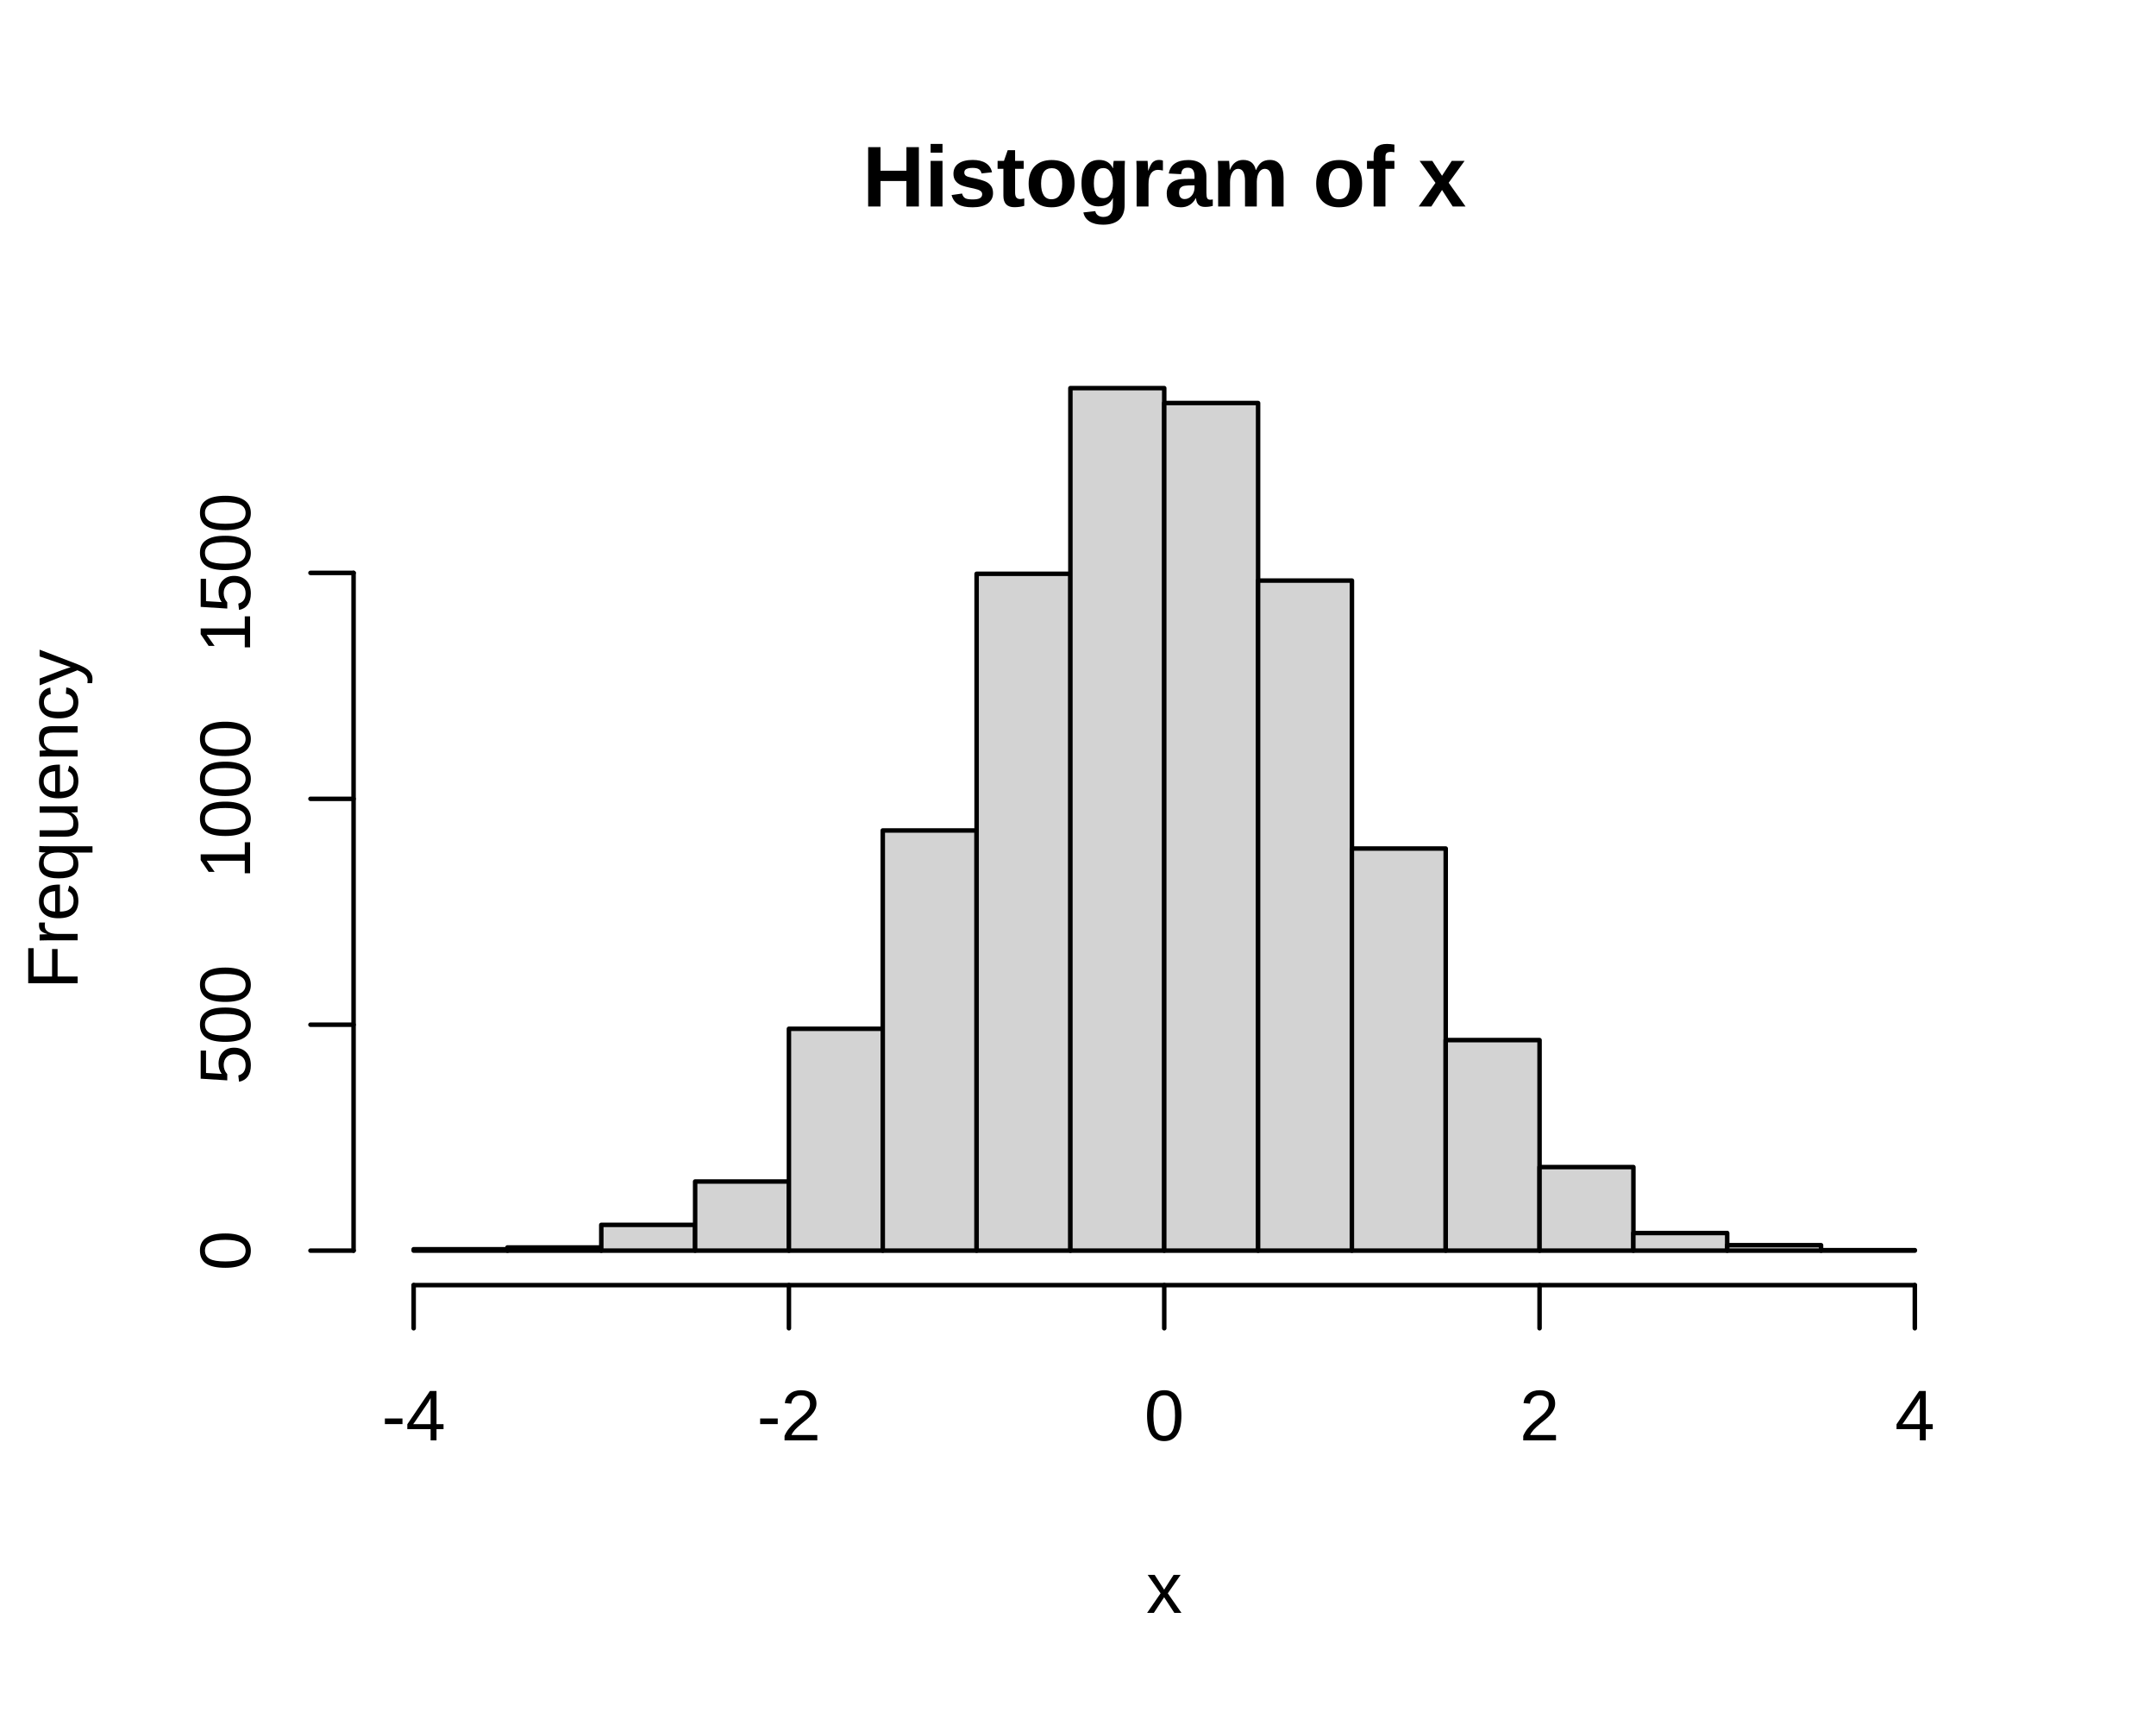
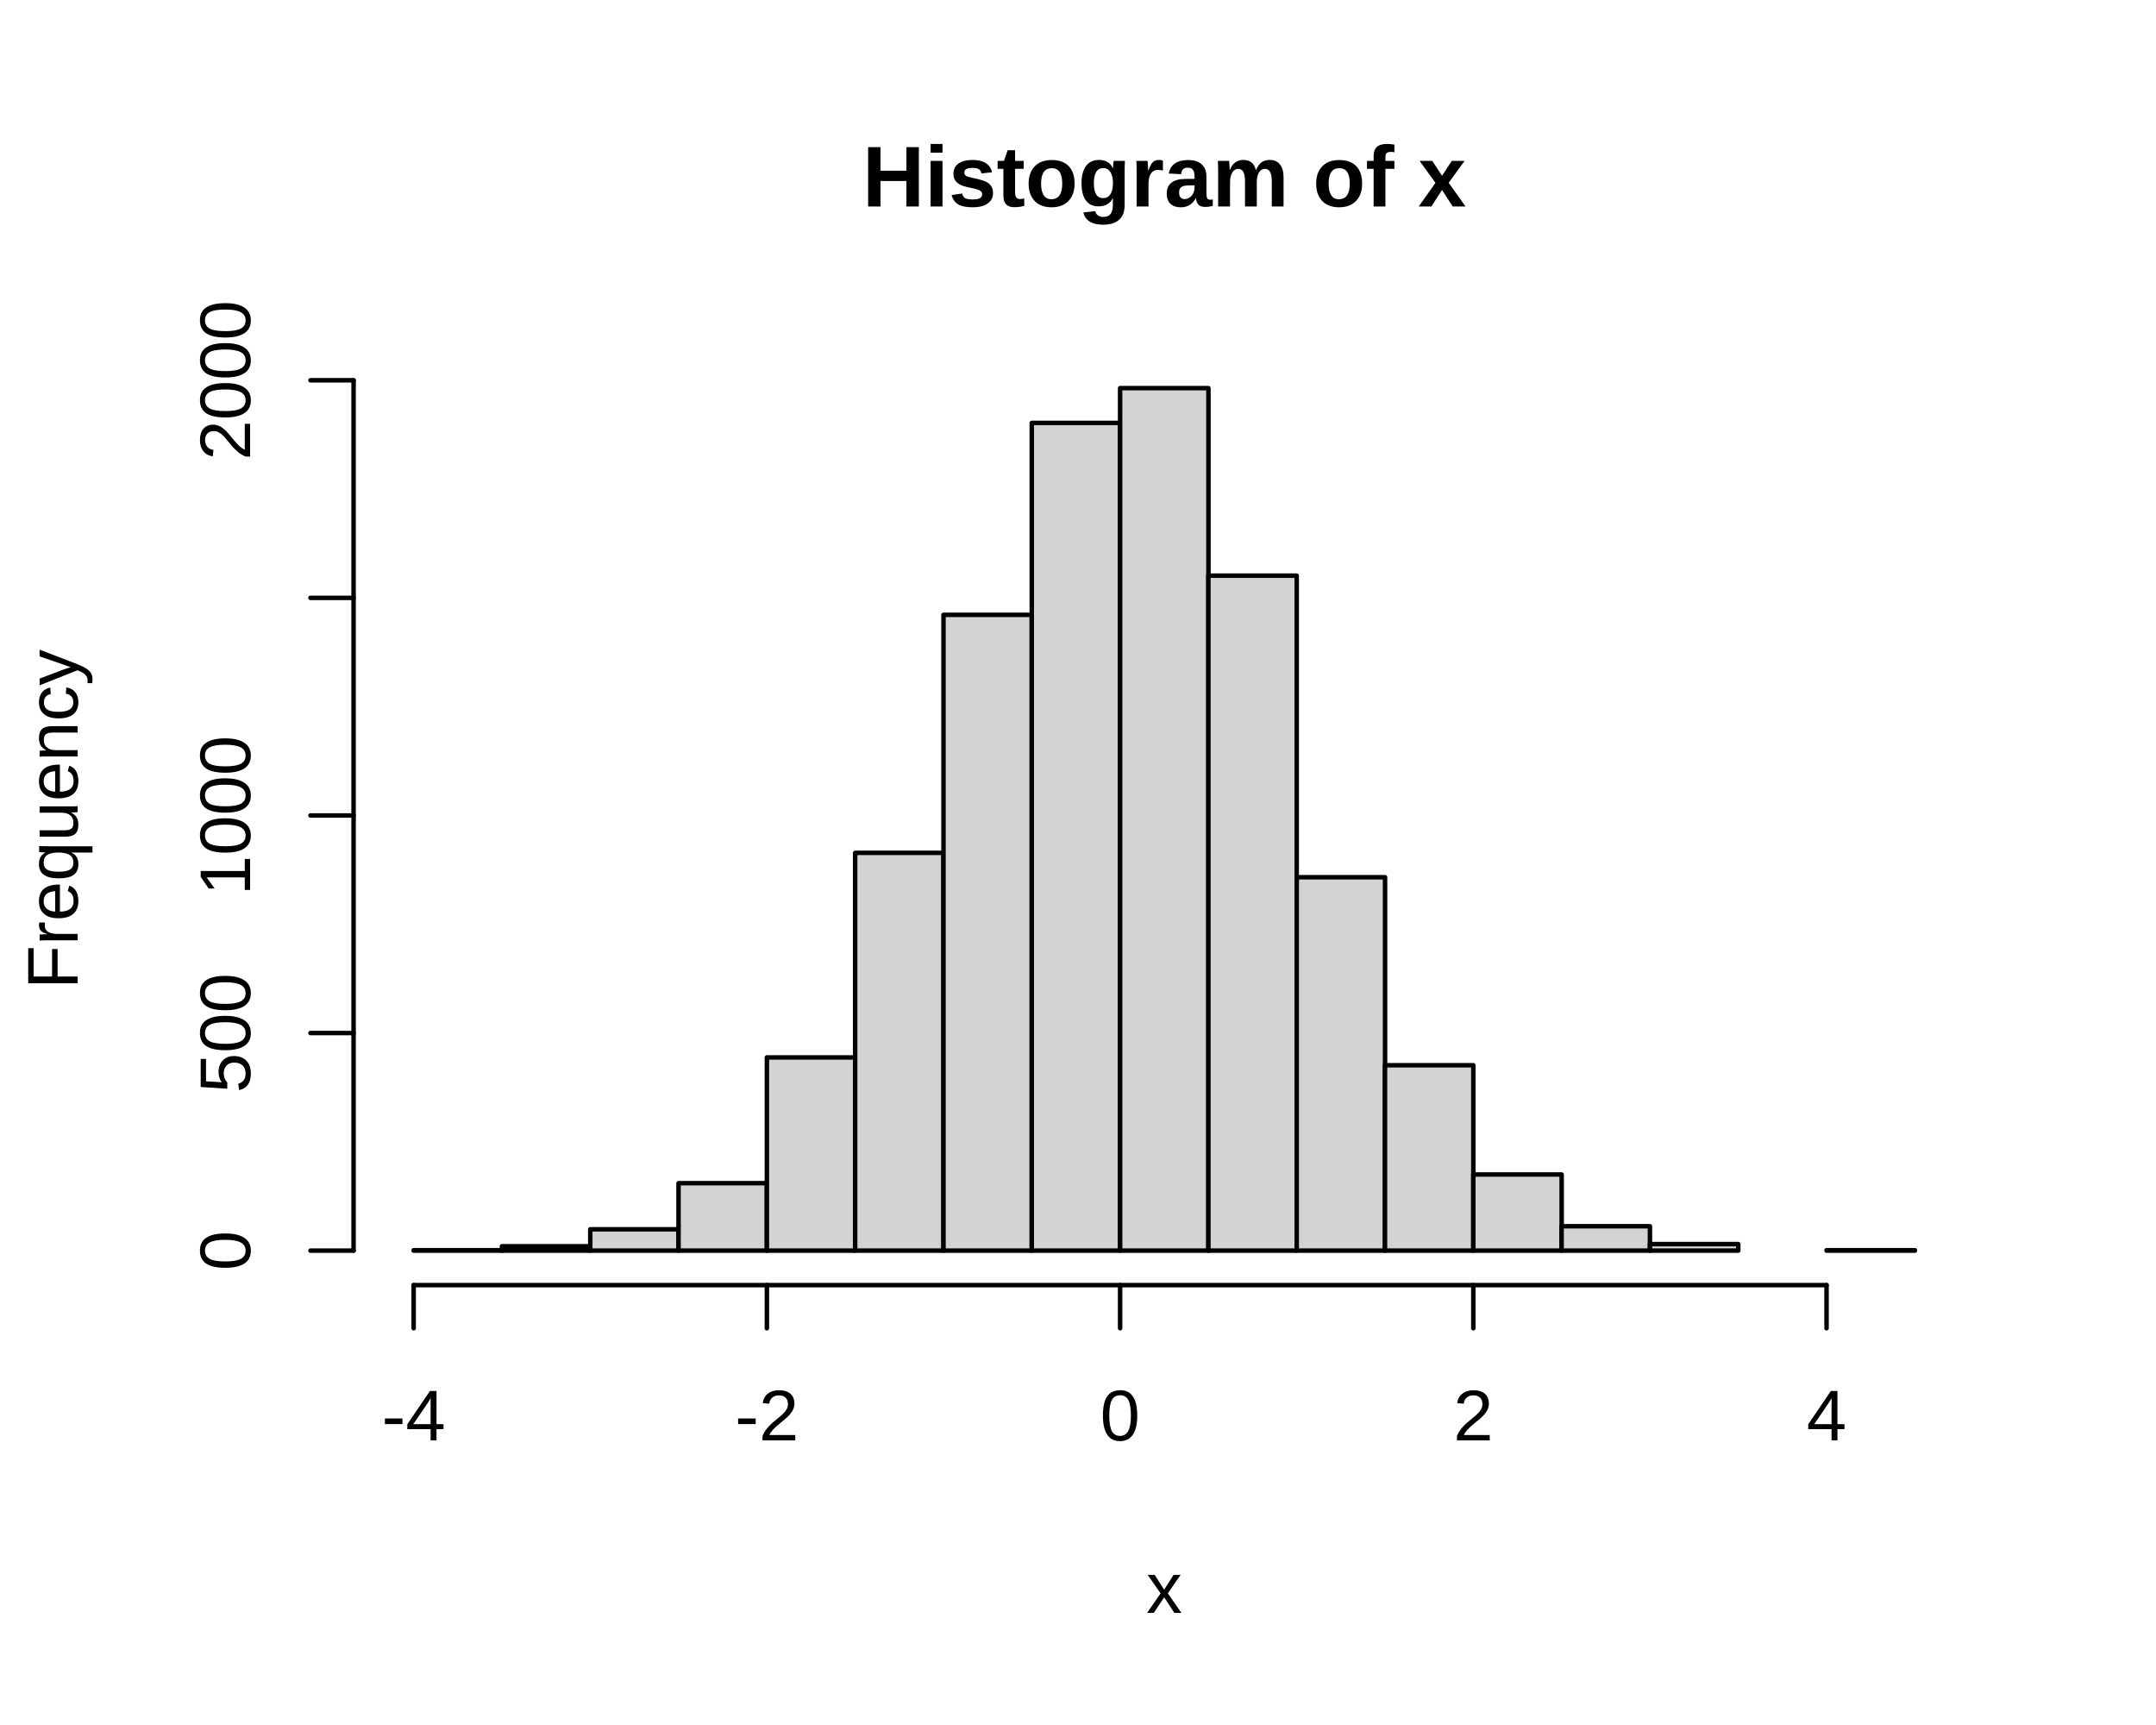
<svg xmlns="http://www.w3.org/2000/svg" width="360.00pt" height="288.00pt" viewBox="0 0 360.00 288.00">
  <g class="svglite">
    <defs>
      <style type="text/css">
    .svglite line, .svglite polyline, .svglite polygon, .svglite path, .svglite rect, .svglite circle {
      fill: none;
      stroke: #000000;
      stroke-linecap: round;
      stroke-linejoin: round;
      stroke-miterlimit: 10.00;
    }
    .svglite text {
      white-space: pre;
    }
    .svglite g.glyphgroup path {
      fill: inherit;
      stroke: none;
    }
  </style>
    </defs>
    <rect width="100%" height="100%" style="stroke: none; fill: #FFFFFF;" />
    <defs>
      <clipPath id="cpMC4wMHwzNjAuMDB8MC4wMHwyODguMDA=">
        <rect x="0.00" y="0.00" width="360.00" height="288.00" />
      </clipPath>
    </defs>
    <g clip-path="url(#cpMC4wMHwzNjAuMDB8MC4wMHwyODguMDA=)">
      <text x="194.40" y="34.47" text-anchor="middle" style="font-size: 14.40px; font-weight: bold; font-family: &quot;Liberation Sans&quot;;" textLength="100.77px" lengthAdjust="spacingAndGlyphs">Histogram of x</text>
      <text x="194.40" y="269.28" text-anchor="middle" style="font-size: 12.00px; font-family: &quot;Liberation Sans&quot;;" textLength="6.00px" lengthAdjust="spacingAndGlyphs">x</text>
      <text transform="translate(12.96,136.80) rotate(-90)" text-anchor="middle" style="font-size: 12.00px; font-family: &quot;Liberation Sans&quot;;" textLength="56.69px" lengthAdjust="spacingAndGlyphs">Frequency</text>
-       <line x1="69.07" y1="214.56" x2="319.73" y2="214.56" style="stroke-width: 0.75;" />
+       <line x1="69.07" y1="214.56" x2="304.99" y2="214.56" style="stroke-width: 0.75;" />
      <line x1="69.07" y1="214.56" x2="69.07" y2="221.76" style="stroke-width: 0.75;" />
-       <line x1="131.73" y1="214.56" x2="131.73" y2="221.76" style="stroke-width: 0.75;" />
-       <line x1="194.40" y1="214.56" x2="194.40" y2="221.76" style="stroke-width: 0.75;" />
-       <line x1="257.07" y1="214.56" x2="257.07" y2="221.76" style="stroke-width: 0.75;" />
-       <line x1="319.73" y1="214.56" x2="319.73" y2="221.76" style="stroke-width: 0.75;" />
+       <line x1="128.05" y1="214.56" x2="128.05" y2="221.76" style="stroke-width: 0.75;" />
+       <line x1="187.03" y1="214.56" x2="187.03" y2="221.76" style="stroke-width: 0.75;" />
+       <line x1="246.01" y1="214.56" x2="246.01" y2="221.76" style="stroke-width: 0.75;" />
+       <line x1="304.99" y1="214.56" x2="304.99" y2="221.76" style="stroke-width: 0.75;" />
      <text x="69.07" y="240.48" text-anchor="middle" style="font-size: 12.00px; font-family: &quot;Liberation Sans&quot;;" textLength="10.67px" lengthAdjust="spacingAndGlyphs">-4</text>
-       <text x="131.73" y="240.48" text-anchor="middle" style="font-size: 12.00px; font-family: &quot;Liberation Sans&quot;;" textLength="10.67px" lengthAdjust="spacingAndGlyphs">-2</text>
-       <text x="194.40" y="240.48" text-anchor="middle" style="font-size: 12.00px; font-family: &quot;Liberation Sans&quot;;" textLength="6.67px" lengthAdjust="spacingAndGlyphs">0</text>
-       <text x="257.07" y="240.48" text-anchor="middle" style="font-size: 12.00px; font-family: &quot;Liberation Sans&quot;;" textLength="6.67px" lengthAdjust="spacingAndGlyphs">2</text>
-       <text x="319.73" y="240.48" text-anchor="middle" style="font-size: 12.00px; font-family: &quot;Liberation Sans&quot;;" textLength="6.67px" lengthAdjust="spacingAndGlyphs">4</text>
-       <line x1="59.04" y1="208.80" x2="59.04" y2="95.65" style="stroke-width: 0.75;" />
+       <text x="128.05" y="240.48" text-anchor="middle" style="font-size: 12.00px; font-family: &quot;Liberation Sans&quot;;" textLength="10.67px" lengthAdjust="spacingAndGlyphs">-2</text>
+       <text x="187.03" y="240.48" text-anchor="middle" style="font-size: 12.00px; font-family: &quot;Liberation Sans&quot;;" textLength="6.67px" lengthAdjust="spacingAndGlyphs">0</text>
+       <text x="246.01" y="240.48" text-anchor="middle" style="font-size: 12.00px; font-family: &quot;Liberation Sans&quot;;" textLength="6.67px" lengthAdjust="spacingAndGlyphs">2</text>
+       <text x="304.99" y="240.48" text-anchor="middle" style="font-size: 12.00px; font-family: &quot;Liberation Sans&quot;;" textLength="6.67px" lengthAdjust="spacingAndGlyphs">4</text>
+       <line x1="59.04" y1="208.80" x2="59.04" y2="63.49" style="stroke-width: 0.75;" />
      <line x1="59.04" y1="208.80" x2="51.84" y2="208.80" style="stroke-width: 0.75;" />
-       <line x1="59.04" y1="171.08" x2="51.84" y2="171.08" style="stroke-width: 0.75;" />
-       <line x1="59.04" y1="133.37" x2="51.84" y2="133.37" style="stroke-width: 0.75;" />
-       <line x1="59.04" y1="95.65" x2="51.84" y2="95.65" style="stroke-width: 0.75;" />
+       <line x1="59.04" y1="172.47" x2="51.84" y2="172.47" style="stroke-width: 0.75;" />
+       <line x1="59.04" y1="136.15" x2="51.84" y2="136.15" style="stroke-width: 0.75;" />
+       <line x1="59.04" y1="99.82" x2="51.84" y2="99.82" style="stroke-width: 0.75;" />
+       <line x1="59.04" y1="63.49" x2="51.84" y2="63.49" style="stroke-width: 0.75;" />
      <text transform="translate(41.76,208.80) rotate(-90)" text-anchor="middle" style="font-size: 12.00px; font-family: &quot;Liberation Sans&quot;;" textLength="6.67px" lengthAdjust="spacingAndGlyphs">0</text>
-       <text transform="translate(41.76,171.08) rotate(-90)" text-anchor="middle" style="font-size: 12.00px; font-family: &quot;Liberation Sans&quot;;" textLength="20.02px" lengthAdjust="spacingAndGlyphs">500</text>
-       <text transform="translate(41.76,133.37) rotate(-90)" text-anchor="middle" style="font-size: 12.00px; font-family: &quot;Liberation Sans&quot;;" textLength="26.69px" lengthAdjust="spacingAndGlyphs">1000</text>
-       <text transform="translate(41.76,95.65) rotate(-90)" text-anchor="middle" style="font-size: 12.00px; font-family: &quot;Liberation Sans&quot;;" textLength="26.69px" lengthAdjust="spacingAndGlyphs">1500</text>
+       <text transform="translate(41.76,172.47) rotate(-90)" text-anchor="middle" style="font-size: 12.00px; font-family: &quot;Liberation Sans&quot;;" textLength="20.02px" lengthAdjust="spacingAndGlyphs">500</text>
+       <text transform="translate(41.76,136.15) rotate(-90)" text-anchor="middle" style="font-size: 12.00px; font-family: &quot;Liberation Sans&quot;;" textLength="26.69px" lengthAdjust="spacingAndGlyphs">1000</text>
+       <text transform="translate(41.76,63.49) rotate(-90)" text-anchor="middle" style="font-size: 12.00px; font-family: &quot;Liberation Sans&quot;;" textLength="26.69px" lengthAdjust="spacingAndGlyphs">2000</text>
    </g>
    <defs>
      <clipPath id="cpNTkuMDR8MzI5Ljc2fDU5LjA0fDIxNC41Ng==">
        <rect x="59.04" y="59.04" width="270.72" height="155.52" />
      </clipPath>
    </defs>
    <g clip-path="url(#cpNTkuMDR8MzI5Ljc2fDU5LjA0fDIxNC41Ng==)">
-       <rect x="69.07" y="208.57" width="15.67" height="0.23" style="stroke-width: 0.75; fill: #D3D3D3;" />
-       <rect x="84.73" y="208.27" width="15.67" height="0.53" style="stroke-width: 0.75; fill: #D3D3D3;" />
-       <rect x="100.40" y="204.50" width="15.67" height="4.30" style="stroke-width: 0.75; fill: #D3D3D3;" />
-       <rect x="116.07" y="197.26" width="15.67" height="11.54" style="stroke-width: 0.75; fill: #D3D3D3;" />
-       <rect x="131.73" y="171.76" width="15.67" height="37.04" style="stroke-width: 0.75; fill: #D3D3D3;" />
-       <rect x="147.40" y="138.65" width="15.67" height="70.15" style="stroke-width: 0.75; fill: #D3D3D3;" />
-       <rect x="163.07" y="95.80" width="15.67" height="113.00" style="stroke-width: 0.75; fill: #D3D3D3;" />
-       <rect x="178.73" y="64.80" width="15.67" height="144.00" style="stroke-width: 0.75; fill: #D3D3D3;" />
-       <rect x="194.40" y="67.29" width="15.67" height="141.51" style="stroke-width: 0.75; fill: #D3D3D3;" />
-       <rect x="210.07" y="96.93" width="15.67" height="111.87" style="stroke-width: 0.75; fill: #D3D3D3;" />
-       <rect x="225.73" y="141.67" width="15.67" height="67.13" style="stroke-width: 0.75; fill: #D3D3D3;" />
-       <rect x="241.40" y="173.65" width="15.67" height="35.15" style="stroke-width: 0.75; fill: #D3D3D3;" />
-       <rect x="257.07" y="194.85" width="15.67" height="13.95" style="stroke-width: 0.75; fill: #D3D3D3;" />
-       <rect x="272.73" y="205.86" width="15.67" height="2.94" style="stroke-width: 0.75; fill: #D3D3D3;" />
-       <rect x="288.40" y="207.89" width="15.67" height="0.91" style="stroke-width: 0.75; fill: #D3D3D3;" />
-       <rect x="304.07" y="208.72" width="15.67" height="0.075" style="stroke-width: 0.75; fill: #D3D3D3;" />
+       <rect x="69.07" y="208.73" width="14.75" height="0.073" style="stroke-width: 0.75; fill: #D3D3D3;" />
+       <rect x="83.81" y="208.07" width="14.75" height="0.73" style="stroke-width: 0.75; fill: #D3D3D3;" />
+       <rect x="98.56" y="205.24" width="14.75" height="3.56" style="stroke-width: 0.75; fill: #D3D3D3;" />
+       <rect x="113.30" y="197.54" width="14.75" height="11.26" style="stroke-width: 0.75; fill: #D3D3D3;" />
+       <rect x="128.05" y="176.54" width="14.75" height="32.26" style="stroke-width: 0.75; fill: #D3D3D3;" />
+       <rect x="142.79" y="142.39" width="14.75" height="66.41" style="stroke-width: 0.75; fill: #D3D3D3;" />
+       <rect x="157.54" y="102.65" width="14.75" height="106.15" style="stroke-width: 0.75; fill: #D3D3D3;" />
+       <rect x="172.28" y="70.61" width="14.75" height="138.19" style="stroke-width: 0.75; fill: #D3D3D3;" />
+       <rect x="187.03" y="64.80" width="14.75" height="144.00" style="stroke-width: 0.75; fill: #D3D3D3;" />
+       <rect x="201.77" y="96.11" width="14.75" height="112.69" style="stroke-width: 0.75; fill: #D3D3D3;" />
+       <rect x="216.52" y="146.46" width="14.75" height="62.34" style="stroke-width: 0.75; fill: #D3D3D3;" />
+       <rect x="231.26" y="177.85" width="14.75" height="30.95" style="stroke-width: 0.75; fill: #D3D3D3;" />
+       <rect x="246.01" y="196.09" width="14.75" height="12.71" style="stroke-width: 0.75; fill: #D3D3D3;" />
+       <rect x="260.75" y="204.73" width="14.75" height="4.07" style="stroke-width: 0.75; fill: #D3D3D3;" />
+       <rect x="275.50" y="207.71" width="14.75" height="1.09" style="stroke-width: 0.75; fill: #D3D3D3;" />
+       <rect x="290.24" y="208.80" width="14.75" height="0.00" style="stroke-width: 0.75; fill: #D3D3D3;" />
+       <rect x="304.99" y="208.73" width="14.75" height="0.073" style="stroke-width: 0.75; fill: #D3D3D3;" />
    </g>
  </g>
</svg>
